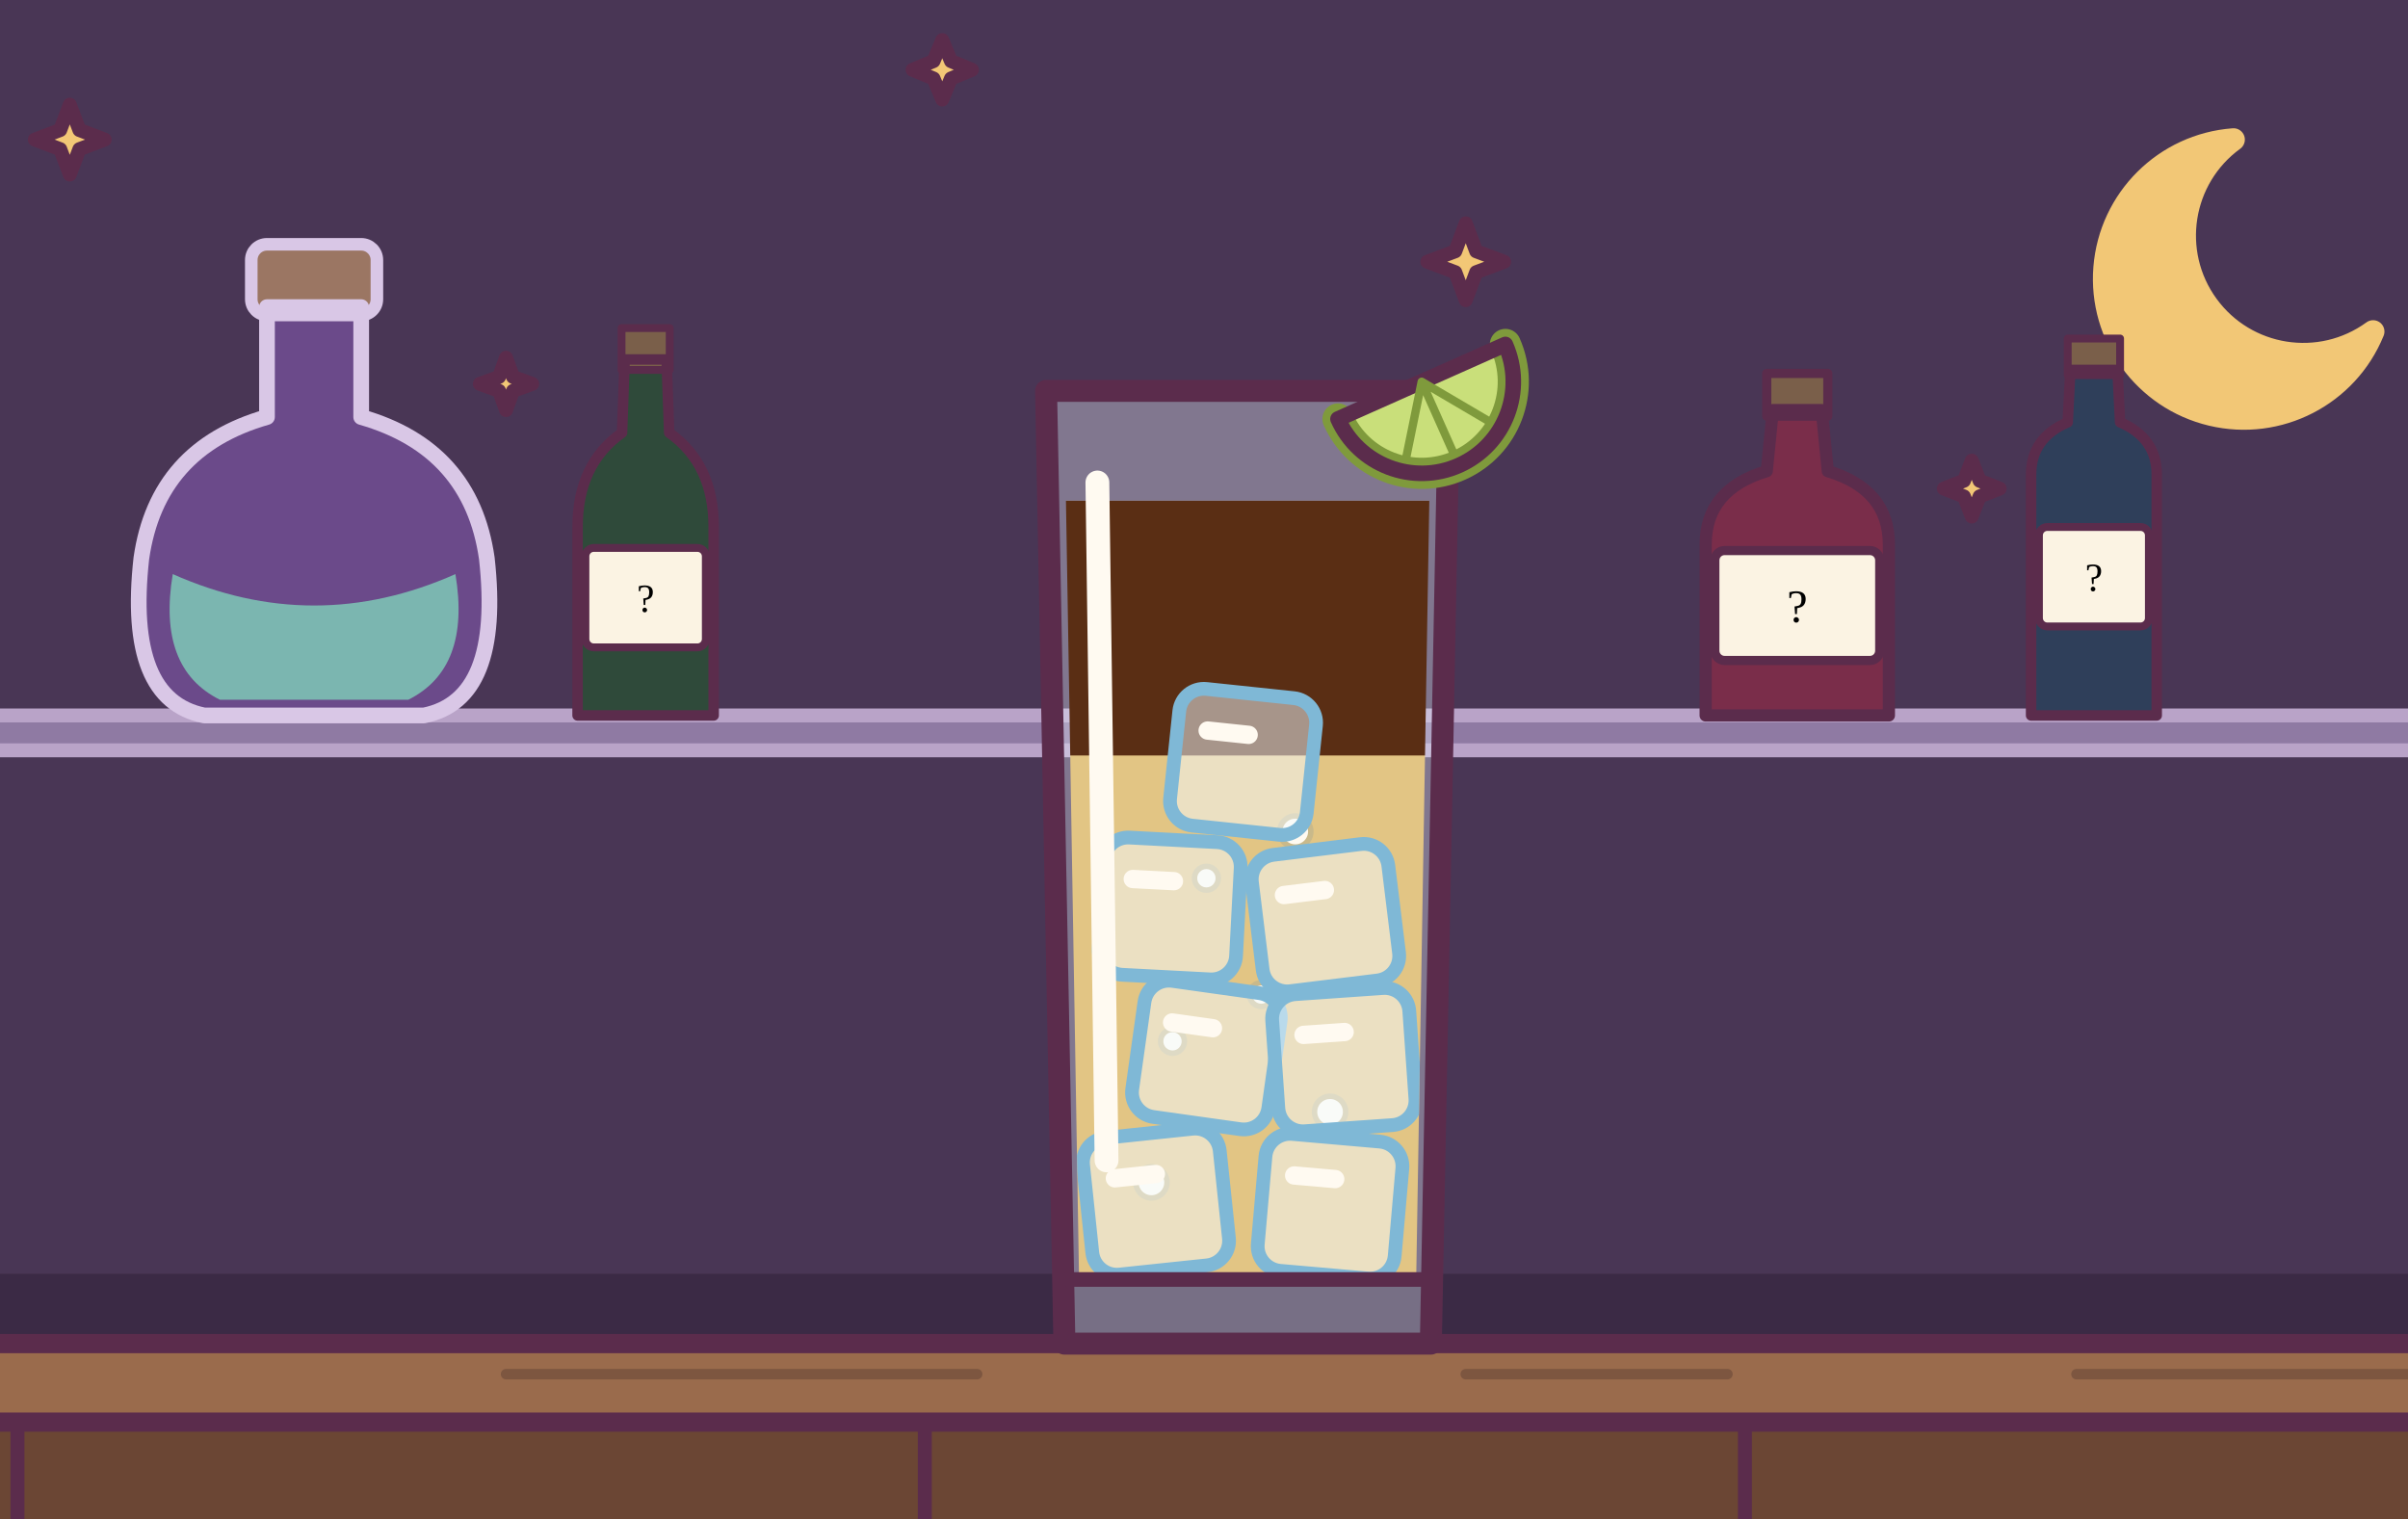
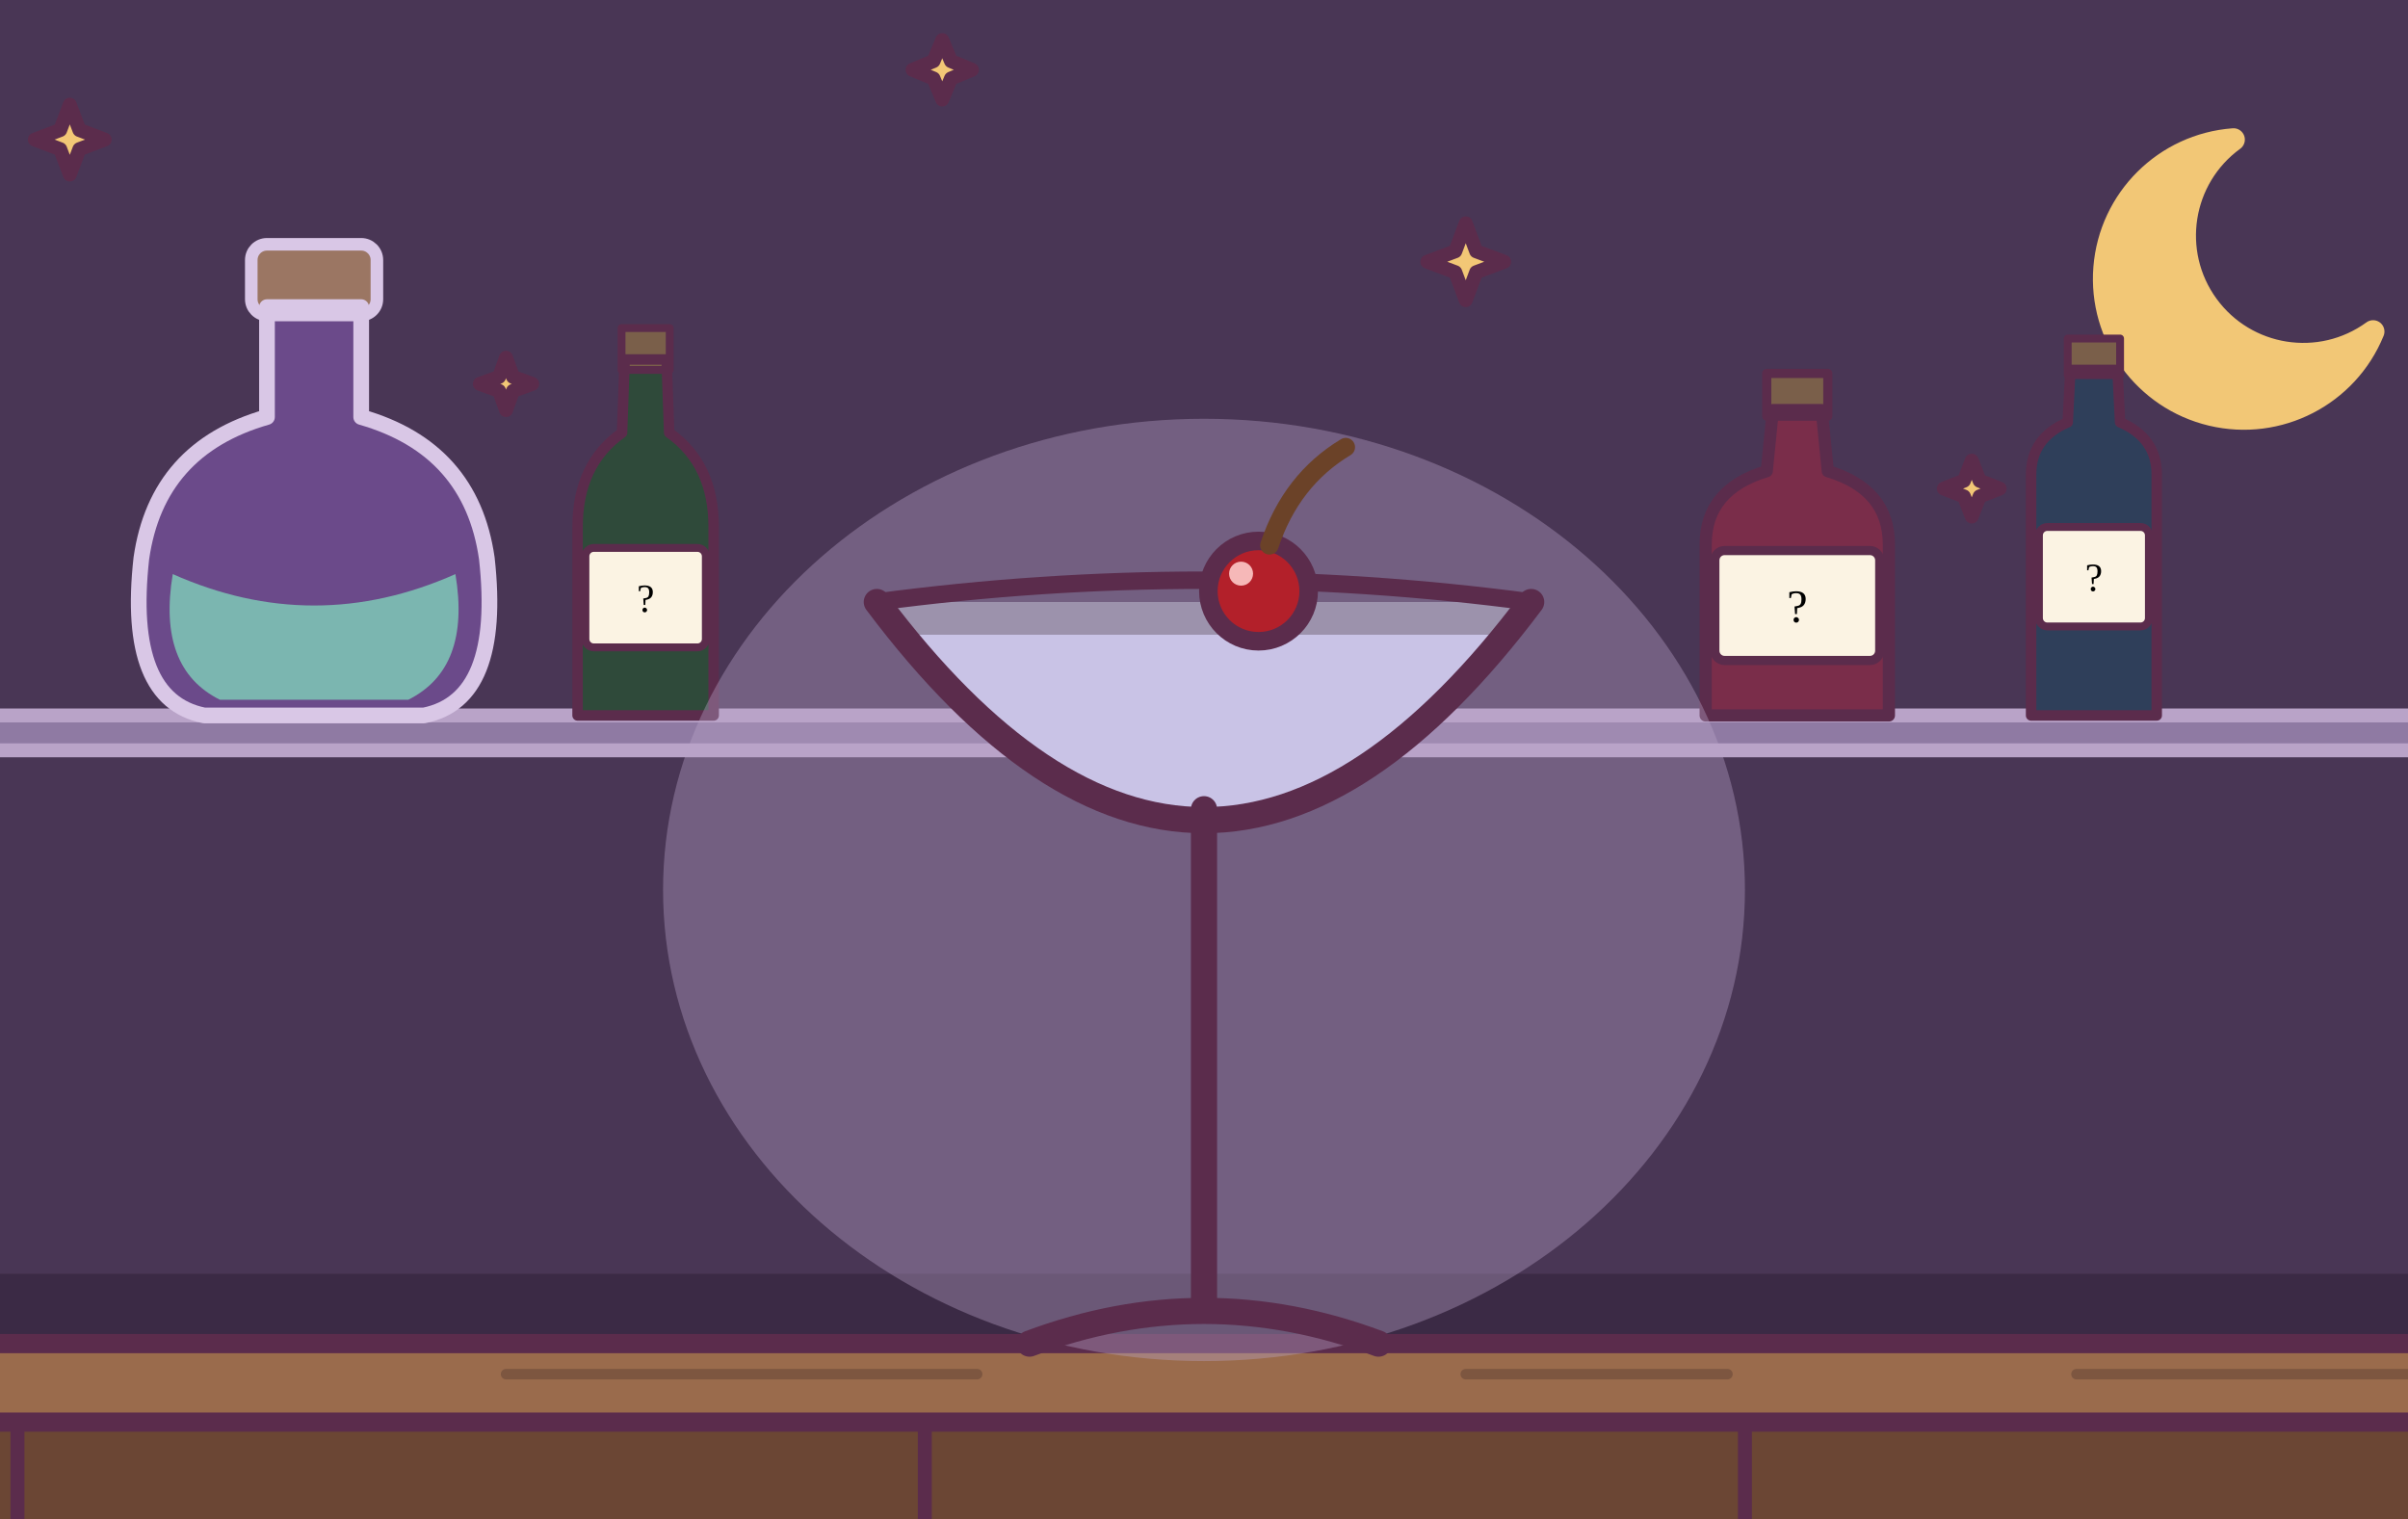
- <svg viewBox="0 0 276 174" role="img" aria-label="A dark back bar under a crescent moon and twinkling stars. Odd bottles line the shelf, one a round purple potion bottle. Out front on the bar: a Dark and Stormy, dark rum floating over ginger beer">
+ <svg viewBox="0 0 276 174" role="img" aria-label="A dark back bar under a crescent moon and twinkling stars. Odd bottles line the shelf, one a round purple potion bottle. Out front on the bar: an Aviation, pale sky-blue in a coupe, with a cherry">
  <g transform="translate(-62 -14)">
    <g filter="url(#wash)">
      <rect x="0" y="0" width="400" height="236" fill="#3b2a45" />
      <rect x="40" y="10" width="320" height="150" fill="#5a4468" opacity=".45" />
    </g>
    <g filter="url(#crayon)" fill="none" stroke="#5b2c4c" stroke-width="2.6" stroke-linecap="round" stroke-linejoin="round">
      <path d="M318 30 a16 16 0 1 0 16 22 a12 12 0 1 1 -16 -22Z" fill="#f2c776" stroke="#f2c776" />
    </g>
    <g class="twinkle" style="transform-origin:70px 30px">
      <path d="M70 26 L71.1 28.9 L74 30 L71.1 31.1 L70 34 L68.9 31.1 L66 30 L68.9 28.9Z" fill="#f2c776" stroke="#5b2c4c" stroke-width="1.6" stroke-linejoin="round" />
    </g>
    <g class="twinkle d2" style="transform-origin:170px 22px">
      <path d="M170 18.6 L171 21 L173.4 22 L171 23 L170 25.4 L169 23 L166.6 22 L169 21Z" fill="#f2c776" stroke="#5b2c4c" stroke-width="1.6" stroke-linejoin="round" />
    </g>
    <g class="twinkle d3" style="transform-origin:230px 44px">
      <path d="M230 39.6 L231.2 42.8 L234.4 44 L231.2 45.2 L230 48.4 L228.8 45.2 L225.6 44 L228.8 42.8Z" fill="#f2c776" stroke="#5b2c4c" stroke-width="1.6" stroke-linejoin="round" />
    </g>
    <g class="twinkle" style="transform-origin:288px 70px">
      <path d="M288 66.8 L288.9 69.1 L291.2 70 L288.9 70.9 L288 73.2 L287.1 70.9 L284.8 70 L287.1 69.1Z" fill="#f2c776" stroke="#5b2c4c" stroke-width="1.6" stroke-linejoin="round" />
    </g>
    <g class="twinkle d3" style="transform-origin:120px 58px">
      <path d="M120 55 L120.8 57.2 L123 58 L120.8 58.8 L120 61 L119.2 58.8 L117 58 L119.2 57.2Z" fill="#f2c776" stroke="#5b2c4c" stroke-width="1.6" stroke-linejoin="round" />
    </g>
    <g filter="url(#wash)">
      <rect x="40" y="96" width="320" height="4" fill="#8f7aa3" />
    </g>
    <g filter="url(#crayon)" fill="none" stroke="#5b2c4c" stroke-width="2.6" stroke-linecap="round" stroke-linejoin="round">
      <path d="M40 96 H360 M40 100 H360" stroke="#b9a3c8" stroke-width="1.6" />
    </g>
    <g transform="translate(98 96) scale(0.9)">
      <g filter="url(#wash)">
        <path d="M-14 0 Q-24 -2 -22 -20 Q-20 -34 -6 -38 L-6 -52 L6 -52 L6 -38 Q20 -34 22 -20 Q24 -2 14 0Z" fill="#6b4a8a" />
        <path d="M-18 -18 Q0 -10 18 -18 Q20 -6 12 -2 L-12 -2 Q-20 -6 -18 -18Z" fill="#7fd1b9" opacity=".8" />
        <rect x="-8" y="-60" width="16" height="9" rx="2" fill="#9b7663" />
      </g>
      <g filter="url(#crayon)" fill="none" stroke="#5b2c4c" stroke-width="2.6" stroke-linecap="round" stroke-linejoin="round">
        <path d="M-14 0 Q-24 -2 -22 -20 Q-20 -34 -6 -38 L-6 -52 L6 -52 L6 -38 Q20 -34 22 -20 Q24 -2 14 0Z" stroke="#d9c7e6" stroke-width="2" />
        <rect x="-8" y="-60" width="16" height="9" rx="2" stroke="#d9c7e6" stroke-width="1.6" />
      </g>
    </g>
    <g transform="translate(136 96) scale(0.6)">
      <g filter="url(#wash)">
        <path d="M-13 0 L-13 -36 Q-13 -48 -4.5 -54 L-4 -68 L4 -68 L4.5 -54 Q13 -48 13 -36 L13 0Z" fill="#2f4a3a" />
        <rect x="-11.5" y="-32" width="23" height="19" rx="1.6" fill="#fbf3e3" />
        <path d="M-4.6 -74 h9.2 v8 h-9.2Z" fill="#7a5f4a" />
      </g>
      <g filter="url(#crayon)" fill="none" stroke="#5b2c4c" stroke-width="2.6" stroke-linecap="round" stroke-linejoin="round">
        <path d="M-13 0 L-13 -36 Q-13 -48 -4.5 -54 L-4 -68 L4 -68 L4.5 -54 Q13 -48 13 -36 L13 0Z" stroke-width="2" />
        <rect x="-11.5" y="-32" width="23" height="19" rx="1.6" stroke-width="1.5" />
        <path d="M-4.6 -74 h9.2 v8 h-9.2Z" stroke-width="1.5" />
      </g>
      <text class="letter" x="0" y="-19.8" font-size="7.6" text-anchor="middle">?</text>
    </g>
    <g transform="translate(268 96) scale(0.7)">
      <g filter="url(#wash)">
        <path d="M-15 0 L-15 -28 Q-15 -37 -5 -40 L-4 -50 L4 -50 L5 -40 Q15 -37 15 -28 L15 0Z" fill="#7a2d4a" />
        <rect x="-13.5" y="-27" width="27" height="18" rx="1.6" fill="#fbf3e3" />
        <path d="M-5 -56 h10 v7 h-10Z" fill="#7a5f4a" />
      </g>
      <g filter="url(#crayon)" fill="none" stroke="#5b2c4c" stroke-width="2.6" stroke-linecap="round" stroke-linejoin="round">
        <path d="M-15 0 L-15 -28 Q-15 -37 -5 -40 L-4 -50 L4 -50 L5 -40 Q15 -37 15 -28 L15 0Z" stroke-width="2" />
        <rect x="-13.5" y="-27" width="27" height="18" rx="1.6" stroke-width="1.5" />
        <path d="M-5 -56 h10 v7 h-10Z" stroke-width="1.5" />
      </g>
      <text class="letter" x="0" y="-15.3" font-size="7.6" text-anchor="middle">?</text>
    </g>
    <g transform="translate(302 96) scale(0.6)">
      <g filter="url(#wash)">
        <path d="M-12 0 L-12 -46 Q-12 -53 -5 -56 L-4.5 -66 L4.5 -66 L5 -56 Q12 -53 12 -46 L12 0Z" fill="#2f3f5a" />
        <rect x="-10.5" y="-36" width="21" height="19" rx="1.6" fill="#fbf3e3" />
        <path d="M-5 -72 h10 v7 h-10Z" fill="#7a5f4a" />
      </g>
      <g filter="url(#crayon)" fill="none" stroke="#5b2c4c" stroke-width="2.6" stroke-linecap="round" stroke-linejoin="round">
        <path d="M-12 0 L-12 -46 Q-12 -53 -5 -56 L-4.5 -66 L4.5 -66 L5 -56 Q12 -53 12 -46 L12 0Z" stroke-width="2" />
        <rect x="-10.5" y="-36" width="21" height="19" rx="1.6" stroke-width="1.5" />
        <path d="M-5 -72 h10 v7 h-10Z" stroke-width="1.5" />
      </g>
      <text class="letter" x="0" y="-23.8" font-size="7.6" text-anchor="middle">?</text>
    </g>
    <rect x="0" y="168" width="400" height="68" fill="#6e4b39" />
    <g filter="url(#wash)">
      <rect x="0" y="168" width="400" height="9" fill="#9a6b4c" />
      <rect x="0" y="177" width="400" height="59" fill="#6b4634" />
    </g>
    <g filter="url(#crayon)" fill="none" stroke="#5b2c4c" stroke-width="2.2" stroke-linecap="round" stroke-linejoin="round">
      <path d="M0 168 H400 M0 177 H400" />
      <path d="M64 177 V236" stroke-width="1.6" />
      <path d="M168 177 V236" stroke-width="1.6" />
      <path d="M262 177 V236" stroke-width="1.6" />
      <path d="M352 177 V236" stroke-width="1.6" />
      <path d="M22 171.5 h38" stroke="#7d5640" stroke-width="1.2" />
      <path d="M120 171.5 h54" stroke="#7d5640" stroke-width="1.2" />
      <path d="M230 171.5 h30" stroke="#7d5640" stroke-width="1.2" />
      <path d="M300 171.5 h46" stroke="#7d5640" stroke-width="1.2" />
    </g>
-     <g transform="translate(205 168) scale(1.05)">
+     <g filter="url(#wash)">
+       <ellipse cx="200" cy="116" rx="62" ry="54" fill="#b9a3c8" opacity=".38" />
+     </g>
+     <g transform="translate(200 168) scale(1.25)">
      <g filter="url(#wash)">
-         <path d="M-22 -104 L22 -104 L20 0 L-20 0Z" fill="#e7f1fb" opacity=".35" />
+         <path d="M-30 -68 Q0 -28 30 -68Z" fill="#e7f1fb" opacity=".35" />
      </g>
-       <clipPath id="odd-ds">
-         <path d="M-20 -102 L20 -102 L18.4 -7 L-18.4 -7Z" />
+       <clipPath id="odd-av">
+         <path d="M-28 -66 Q0 -32 28 -66Z" />
      </clipPath>
-       <g clip-path="url(#odd-ds)">
+       <g clip-path="url(#odd-av)">
        <g filter="url(#wash)">
-           <rect x="-40" y="-92" width="80" height="87" fill="#e2c584" />
-           <rect x="-40" y="-92" width="80" height="27.8" fill="#5a2e14" />
-         </g>
-         <circle class="bub u0" cx="-10.5" cy="-17.6" r="1.7" fill="#fffaf1" stroke="#c9b98a" stroke-width=".6" />
-         <circle class="bub u1" cx="1.5" cy="-38.1" r="1.3" fill="#fffaf1" stroke="#c9b98a" stroke-width=".6" />
-         <circle class="bub u2" cx="9" cy="-25.3" r="1.7" fill="#fffaf1" stroke="#c9b98a" stroke-width=".6" />
-         <circle class="bub u0" cx="-4.5" cy="-50.8" r="1.3" fill="#fffaf1" stroke="#c9b98a" stroke-width=".6" />
-         <circle class="bub u1" cx="5.2" cy="-55.9" r="1.7" fill="#fffaf1" stroke="#c9b98a" stroke-width=".6" />
-         <circle class="bub u2" cx="-8.2" cy="-33" r="1.3" fill="#fffaf1" stroke="#c9b98a" stroke-width=".6" />
-         <g>
-           <g transform="rotate(-6 -10 -15.5)">
-             <g filter="url(#wash)">
-               <rect x="-17.5" y="-23" width="15" height="15" rx="2.7" fill="#f4fbff" opacity=".5" />
-             </g>
-             <g filter="url(#crayon)" fill="none" stroke="#5b2c4c" stroke-width="2.6" stroke-linecap="round" stroke-linejoin="round">
-               <rect x="-17.5" y="-23" width="15" height="15" rx="2.7" stroke="#7fb8d6" stroke-width="1.5" />
-               <path d="M-14.2 -18.5 h4.5" stroke="#fffaf1" stroke-width="2" />
-             </g>
-           </g>
-         </g>
-         <g>
-           <g transform="rotate(5 9 -15)">
-             <g filter="url(#wash)">
-               <rect x="1.5" y="-22.5" width="15" height="15" rx="2.7" fill="#f4fbff" opacity=".5" />
-             </g>
-             <g filter="url(#crayon)" fill="none" stroke="#5b2c4c" stroke-width="2.6" stroke-linecap="round" stroke-linejoin="round">
-               <rect x="1.5" y="-22.5" width="15" height="15" rx="2.7" stroke="#7fb8d6" stroke-width="1.5" />
-               <path d="M4.8 -18 h4.5" stroke="#fffaf1" stroke-width="2" />
-             </g>
-           </g>
-         </g>
-         <g>
-           <g transform="rotate(8 -4.5 -31.5)">
-             <g filter="url(#wash)">
-               <rect x="-12" y="-39" width="15" height="15" rx="2.7" fill="#f4fbff" opacity=".5" />
-             </g>
-             <g filter="url(#crayon)" fill="none" stroke="#5b2c4c" stroke-width="2.6" stroke-linecap="round" stroke-linejoin="round">
-               <rect x="-12" y="-39" width="15" height="15" rx="2.7" stroke="#7fb8d6" stroke-width="1.5" />
-               <path d="M-8.7 -34.5 h4.5" stroke="#fffaf1" stroke-width="2" />
-             </g>
-           </g>
-         </g>
-         <g>
-           <g transform="rotate(-4 10.5 -31)">
-             <g filter="url(#wash)">
-               <rect x="3" y="-38.5" width="15" height="15" rx="2.7" fill="#f4fbff" opacity=".5" />
-             </g>
-             <g filter="url(#crayon)" fill="none" stroke="#5b2c4c" stroke-width="2.6" stroke-linecap="round" stroke-linejoin="round">
-               <rect x="3" y="-38.5" width="15" height="15" rx="2.7" stroke="#7fb8d6" stroke-width="1.5" />
-               <path d="M6.3 -34 h4.5" stroke="#fffaf1" stroke-width="2" />
-             </g>
-           </g>
-         </g>
-         <g>
-           <g transform="rotate(3 -8.5 -47.5)">
-             <g filter="url(#wash)">
-               <rect x="-16" y="-55" width="15" height="15" rx="2.7" fill="#f4fbff" opacity=".5" />
-             </g>
-             <g filter="url(#crayon)" fill="none" stroke="#5b2c4c" stroke-width="2.6" stroke-linecap="round" stroke-linejoin="round">
-               <rect x="-16" y="-55" width="15" height="15" rx="2.7" stroke="#7fb8d6" stroke-width="1.5" />
-               <path d="M-12.7 -50.5 h4.5" stroke="#fffaf1" stroke-width="2" />
-             </g>
-           </g>
-         </g>
-         <g>
-           <g transform="rotate(-7 8.5 -46.5)">
-             <g filter="url(#wash)">
-               <rect x="1" y="-54" width="15" height="15" rx="2.7" fill="#f4fbff" opacity=".5" />
-             </g>
-             <g filter="url(#crayon)" fill="none" stroke="#5b2c4c" stroke-width="2.6" stroke-linecap="round" stroke-linejoin="round">
-               <rect x="1" y="-54" width="15" height="15" rx="2.7" stroke="#7fb8d6" stroke-width="1.5" />
-               <path d="M4.3 -49.5 h4.5" stroke="#fffaf1" stroke-width="2" />
-             </g>
-           </g>
-         </g>
-         <g>
-           <g transform="rotate(6 -0.5 -63.5)">
-             <g filter="url(#wash)">
-               <rect x="-8" y="-71" width="15" height="15" rx="2.7" fill="#f4fbff" opacity=".5" />
-             </g>
-             <g filter="url(#crayon)" fill="none" stroke="#5b2c4c" stroke-width="2.6" stroke-linecap="round" stroke-linejoin="round">
-               <rect x="-8" y="-71" width="15" height="15" rx="2.7" stroke="#7fb8d6" stroke-width="1.5" />
-               <path d="M-4.7 -66.5 h4.5" stroke="#fffaf1" stroke-width="2" />
-             </g>
-           </g>
+           <rect x="-40" y="-65" width="80" height="18" fill="#c9c3e6" />
        </g>
      </g>
      <g filter="url(#crayon)" fill="none" stroke="#5b2c4c" stroke-width="2.6" stroke-linecap="round" stroke-linejoin="round">
-         <path d="M-22 -104 L22 -104 L20 0 L-20 0Z" stroke-width="2.4" />
-         <path d="M-19.6 -7 H19.6" stroke-width="1.6" />
-         <path d="M-16.4 -94 L-15.4 -20" stroke="#fffaf1" stroke-width="2.6" />
+         <path d="M-30 -68 Q0 -28 30 -68" stroke-width="2.4" />
+         <path d="M-30 -68 Q0 -72 30 -68" stroke-width="1.6" />
+         <path d="M0 -49 V-4 M-16 0 Q0 -6 16 0" stroke-width="2.4" />
      </g>
-       <g transform="translate(19 -105)">
-         <g transform="rotate(-24)">
-           <g filter="url(#wash)">
-             <path d="M-10 0 A10 10 0 0 0 10 0Z" fill="#c9df7a" />
-           </g>
-           <g filter="url(#crayon)" fill="none" stroke="#5b2c4c" stroke-width="2.6" stroke-linecap="round" stroke-linejoin="round">
-             <path d="M-10 0 A10 10 0 0 0 10 0" stroke="#7f9a3c" stroke-width="3.4" />
-             <path d="M-10 0 A10 10 0 0 0 10 0Z" stroke-width="1.7" />
-             <path d="M0 0 L-5 7 M0 0 L0 8.6 M0 0 L5 7" stroke="#7f9a3c" stroke-width=".9" />
-           </g>
+       <g transform="translate(5 -69)">
+         <g filter="url(#wash)">
+           <circle r="4.6" fill="#b3202a" />
        </g>
+         <g filter="url(#crayon)" fill="none" stroke="#5b2c4c" stroke-width="2.6" stroke-linecap="round" stroke-linejoin="round">
+           <circle r="4.6" stroke-width="1.7" />
+           <path d="M1 -4.2 q2 -6 7 -9" stroke="#6b4228" stroke-width="1.7" />
+         </g>
+         <circle cx="-1.6" cy="-1.6" r="1.1" fill="#f6b8b8" />
      </g>
    </g>
  </g>
</svg>
